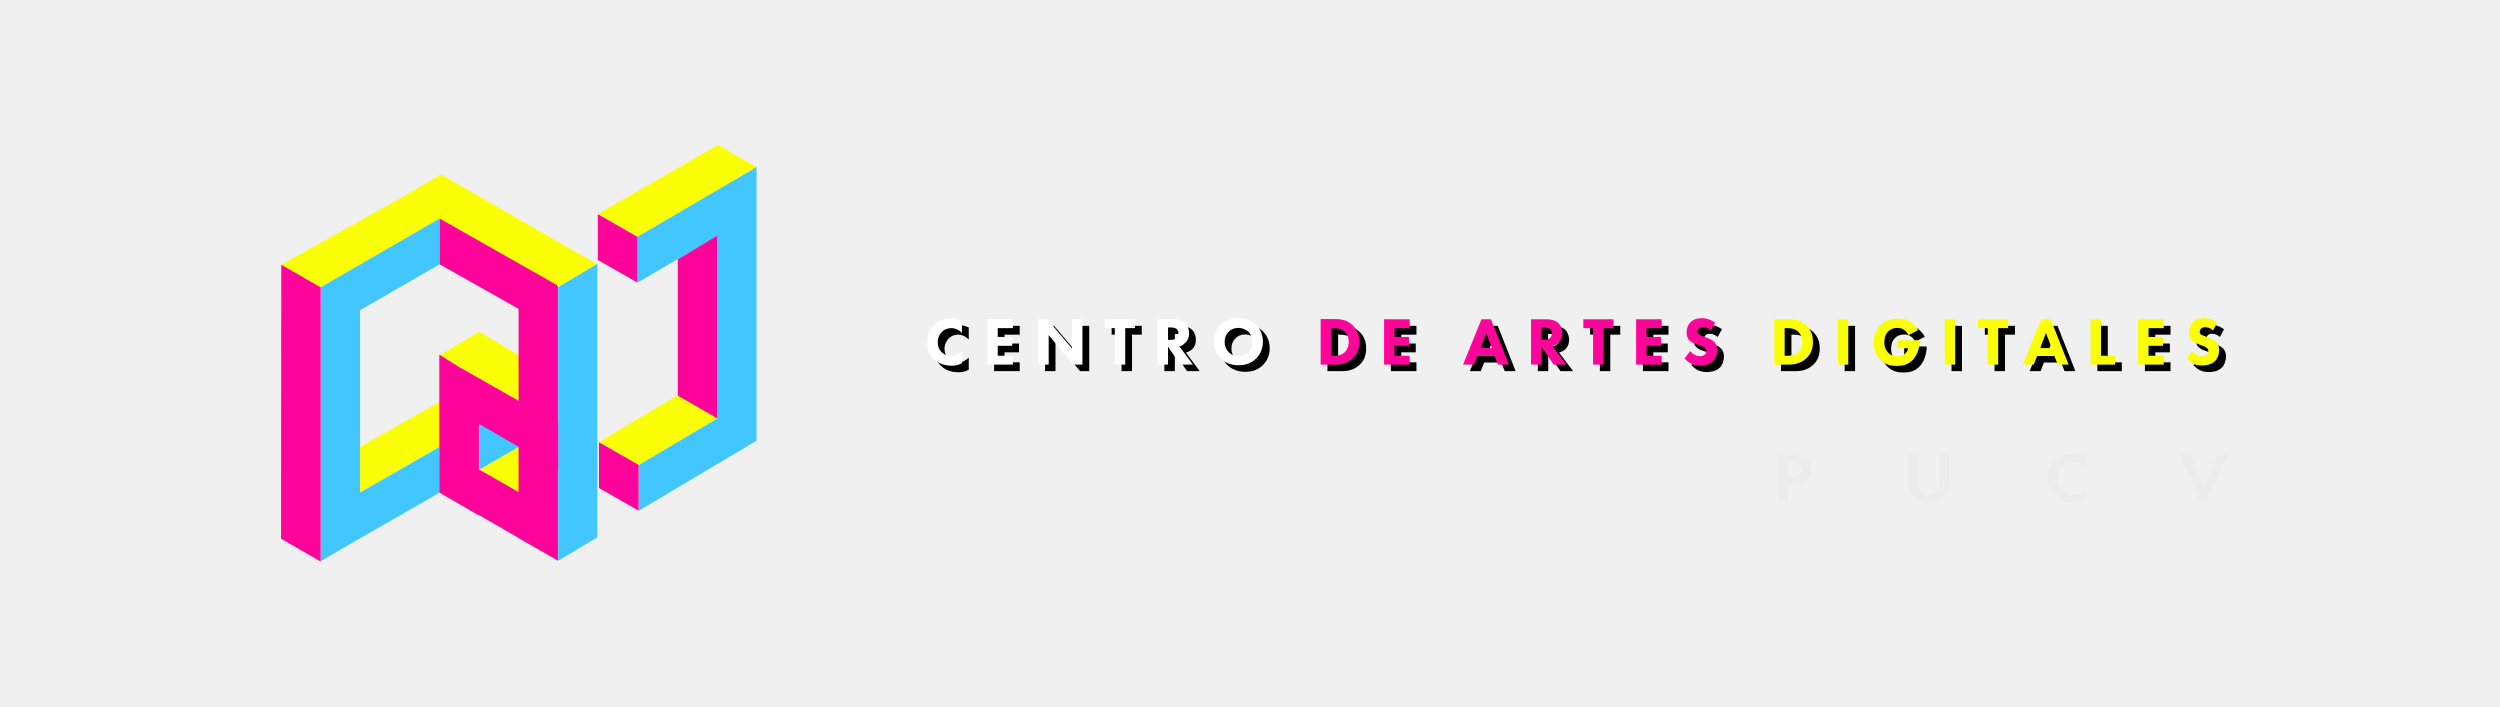
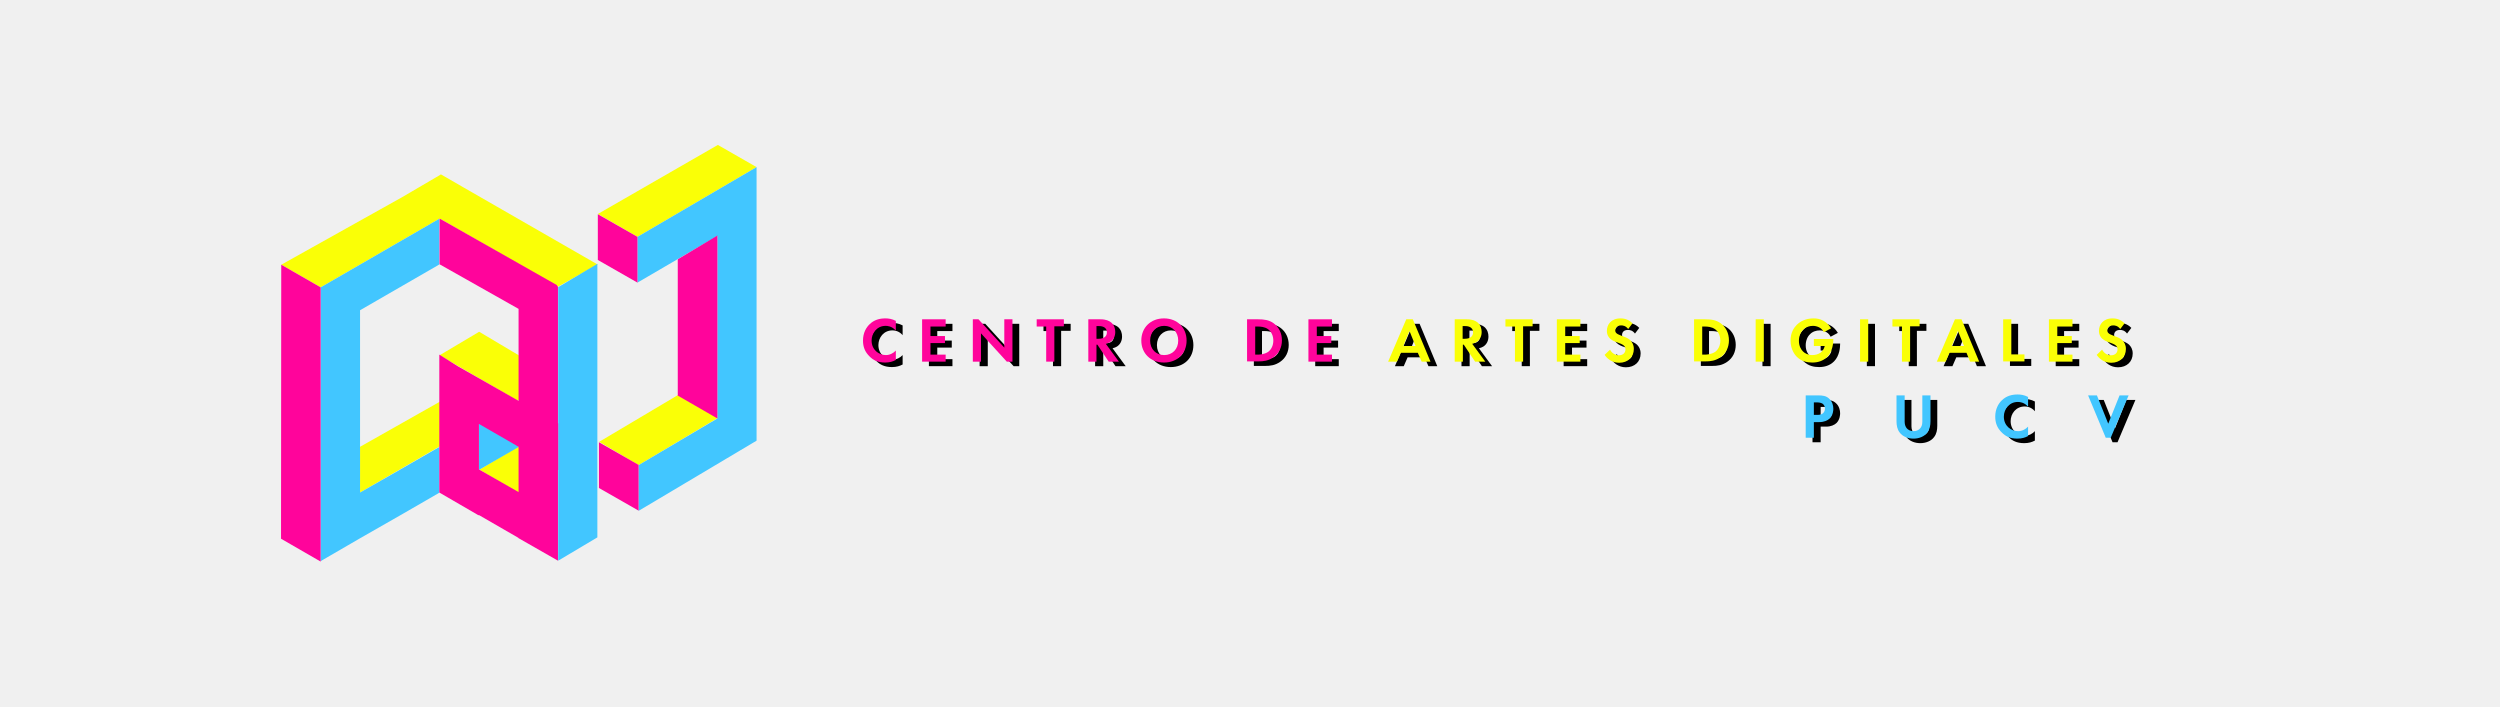
- <svg xmlns="http://www.w3.org/2000/svg" version="1.1" x="0px" y="0px" viewBox="0 0 1104 312" style="enable-background:new 0 0 1104 312;" xml:space="preserve">
+ <svg xmlns="http://www.w3.org/2000/svg" version="1.1" id="Capa_1" x="0px" y="0px" viewBox="0 0 1104 312" style="enable-background:new 0 0 1104 312;" xml:space="preserve">
  <style type="text/css">
- 	.st0{opacity:0.26;}
- 	.st1{fill:#E0E0E0;}
- 	.st2{fill:#FFFFFF;}
- 	.st3{fill:#FAFF06;}
- 	.st4{fill:#FF049B;}
- 	.st5{fill:#42C6FF;}
- 	.st6{fill-rule:evenodd;clip-rule:evenodd;fill:#FF049B;}
+ 	.st0{fill:#FAFF06;}
+ 	.st1{fill:#42C6FF;}
+ 	.st2{fill:#FF049B;}
+ 	.st3{fill-rule:evenodd;clip-rule:evenodd;fill:#FF049B;}
</style>
-   <g id="Capa_2">
-     <g class="st0">
-       <path class="st1" d="M785.3,200.9v20.8h4.3V214h2.8c2.6,0,4.4-0.7,5.6-1.8c1.7-1.6,1.8-3.8,1.8-4.7c0-1.5-0.5-3.5-2.3-5    c-1.6-1.3-3.4-1.6-5.9-1.6H785.3z M789.7,204.4h1.5c1,0,2.2,0.1,3.1,0.7c0.6,0.4,1.2,1.2,1.2,2.4c0,0.9-0.4,1.8-1.2,2.4    c-0.9,0.7-2,0.7-2.8,0.7h-1.8V204.4z" />
-       <path class="st1" d="M842.7,200.9v12.7c0,2,0.3,4,1.7,5.6c1.6,2,4.4,3,7.3,3c2.9,0,5.7-1,7.3-3c1.3-1.6,1.7-3.6,1.7-5.6v-12.7    h-4.3V214c0,1.6-0.6,2.6-1.1,3.1c-0.6,0.7-1.8,1.4-3.5,1.4c-1.7,0-2.9-0.7-3.5-1.4c-0.5-0.5-1.1-1.5-1.1-3.1v-13.1H842.7z" />
-       <path class="st1" d="M921.4,216.2c-1.3,1.4-3.1,2.3-5.2,2.3c-3.7,0-7.5-2.5-7.5-7.1c0-3.8,2.9-7.3,7.4-7.3c0.8,0,3.3,0.2,5.4,2.3    v-4.8c-2-1-3.9-1.3-5.5-1.3c-3.2,0-5.9,0.8-8.2,2.7c-1.9,1.7-3.6,4.4-3.6,8.2c0,3.1,1,5.7,3.6,8c1.9,1.7,4.2,2.9,8.1,2.9    c2.4,0,4.2-0.6,5.5-1.2V216.2z" />
-       <path class="st1" d="M962.5,200.9l9.3,20.8h2.6l9.4-20.8h-4.7l-5.9,14l-5.9-14H962.5z" />
-     </g>
+   <g id="Union">
+     <path class="st0" d="M264,94.5L317,64l17.1,9.8l-52.6,30.8L264,94.5z" />
+     <path class="st0" d="M194,96.6l0.1-0.1l52.3,30.1l17.5-9.8l-59.5-34.2l-9.7-5.6l0,0l-0.1-0.1v0.2L177.7,87l-53.5,29.9l17.4,10   L194,96.6z" />
+     <path class="st0" d="M229.1,197l-17.4,10.4l17.4,10.3l17.4-10.3L229.1,197z" />
+     <path class="st0" d="M159,197.3l35.2-19.9l17.1,9.8L159,217.5V197.3z" />
+     <path class="st0" d="M282,205.4l35.1-20.9l-17.8-10l-34.7,20.6L282,205.4z" />
+     <path class="st0" d="M211.6,146.5l-17.5,10.4l34.4,20l17.4-10L211.6,146.5z" />
  </g>
-   <g id="Capa_1">
-     <g id="CENTRO_DE_ARTES_DIGITALES_00000013875820712459761770000015360810743531299768_">
-       <path d="M427.7,158c-1.8,1.7-3.4,2.1-4.6,2.1c-2.5,0-3.9-1.3-4.3-1.7c-0.9-0.9-1.7-2.3-1.7-4.4c0-1.9,0.8-3.5,1.9-4.6    c1-1,2.4-1.6,4.1-1.6c2.1,0,3.7,1.1,4.7,2.1v-5.3c-1.9-0.8-3.5-1.1-4.8-1.1c-3.1,0-5.7,1.2-7.5,2.9c-1.8,1.7-3.1,4.4-3.1,7.5    c0,3.2,1.3,5.9,3.1,7.6c1.7,1.7,4.2,2.9,7.9,2.9c1.2,0,2.6-0.2,4.4-1.1V158z M450.3,143.9h-11.3v20h11.3V160h-6.7v-4.4h6.4v-3.9    h-6.4v-3.9h6.7V143.9z M466.1,163.9v-13l10.9,13h4v-20h-4.6v12.9l-10.9-12.9h-4v20H466.1z M504.2,147.8v-3.9h-13.3v3.9h4.4v16.1    h4.6v-16.1H504.2z M514.2,143.9v20h4.6V156l5.4,7.9h5.6l-6.1-8.2c1.1-0.3,2.1-0.9,2.8-1.5c1.3-1.3,1.6-2.8,1.6-4.1    c0-2.2-0.9-3.7-1.7-4.5c-1-0.9-2.6-1.7-5.1-1.7H514.2z M518.8,147.5h1.1c0.6,0,1.8,0.1,2.6,0.6c0.4,0.3,0.9,0.9,0.9,2    c0,1-0.4,1.6-0.8,2c-0.8,0.8-1.9,0.9-2.8,0.9h-1V147.5z M549.9,143.4c-4,0-6.5,1.6-7.8,2.9c-1.8,1.8-3.1,4.7-3.1,7.6    c0,2.9,1.2,5.6,3.1,7.4c1.5,1.4,4,2.9,7.8,2.9c3.4,0,5.9-1.1,7.7-2.9c2.2-2.1,3.1-4.8,3.1-7.5c0-3.1-1.2-5.7-3.1-7.6    C555.6,144.4,553,143.4,549.9,143.4z M549.9,147.7c1.8,0,3.4,0.8,4.4,1.7c0.9,0.9,1.7,2.4,1.7,4.5c0,2.3-1,3.7-1.7,4.5    c-1,1-2.4,1.7-4.4,1.7c-1.6,0-3-0.4-4.3-1.7c-1.2-1.2-1.8-2.7-1.8-4.5c0-2.2,0.9-3.7,1.8-4.5C546.6,148.3,548.1,147.7,549.9,147.7    z" />
-       <path d="M786.5,143.9v20h6.5c1.7,0,5.1-0.2,7.9-3c1.7-1.6,2.7-3.9,2.7-7.1c0-3.1-1.1-5.5-2.9-7.2c-2.5-2.4-5.2-2.8-7.9-2.8H786.5z     M791.1,147.8h1.2c1.4,0,3.4,0.2,4.9,1.7c0.8,0.8,1.7,2.2,1.7,4.3c0,2.2-0.9,3.9-2,4.8c-1.5,1.3-3.6,1.4-4.6,1.4h-1.2V147.8z     M814.6,143.9v20h4.6v-20H814.6z M840.9,156.7h4.8c-0.4,1.5-1.3,2.2-1.4,2.4c-0.4,0.4-1.5,1.1-3.5,1.1c-1.5,0-2.9-0.4-4-1.6    c-0.8-0.8-1.7-2.3-1.7-4.6c0-1.9,0.6-3.6,1.7-4.7c1-1,2.3-1.6,4.1-1.6c1.1,0,2.2,0.3,3.1,1c0.8,0.6,1.4,1.4,1.8,2.2l4.2-2.2    c-0.7-1.3-1.9-2.7-3.2-3.6c-1.9-1.2-4-1.5-5.6-1.5c-2.4,0-5.4,0.4-7.9,2.9c-1.7,1.7-2.9,4.3-2.9,7.6c0,4,1.8,6.4,2.9,7.6    c2.3,2.4,4.9,2.8,7.3,2.8c2.4,0,4.9-0.4,7.1-2.7c2.2-2.3,3.1-6,3.1-8.4V153h-9.9V156.7z M861.8,143.9v20h4.6v-20H861.8z     M889.8,147.8v-3.9h-13.3v3.9h4.3v16.1h4.6v-16.1H889.8z M911.7,163.9h4.8l-7.9-20h-4.2l-8.1,20h4.8l1.5-3.8h7.6L911.7,163.9z     M904,156.6l2.5-6.7l2.5,6.7H904z M926.2,143.9v20h10.8V160h-6.2v-16.1H926.2z M958.5,143.9h-11.3v20h11.3V160h-6.7v-4.4h6.4v-3.9    h-6.4v-3.9h6.7V143.9z M982.1,145.4c-2.3-1.7-4.6-2-5.9-2c-1.9,0-3.5,0.4-4.9,1.8c-1.2,1.2-1.7,2.7-1.7,4.5c0,1,0.2,2.4,1.2,3.5    c0.8,0.8,1.9,1.3,2.8,1.6l1.6,0.6c0.6,0.2,1.8,0.7,2.3,1.1c0.4,0.4,0.7,0.8,0.7,1.4c0,0.8-0.3,1.3-0.7,1.6    c-0.7,0.6-1.5,0.7-2.1,0.7c-0.9,0-1.7-0.2-2.5-0.7c-0.5-0.3-1.3-1-1.9-1.5l-2.4,3.3c0.8,0.8,1.9,1.7,2.9,2.2    c1.3,0.6,2.5,0.8,4,0.8c1.3,0,3.9-0.2,5.7-2c1.1-1.1,1.8-2.9,1.8-4.9c0-1.2-0.3-2.6-1.5-3.7c-0.8-0.8-1.9-1.2-2.7-1.5l-1.5-0.6    c-1.3-0.5-2-0.7-2.5-1.1c-0.3-0.3-0.4-0.6-0.4-1.1c0-0.5,0.2-1,0.5-1.3c0.5-0.6,1.3-0.7,2-0.7c0.6,0,1.9,0.1,3.4,1.4L982.1,145.4z    " />
-       <path d="M586.2,143.9v20h6.5c1.7,0,5.1-0.2,7.9-3c1.7-1.6,2.7-3.9,2.7-7.1c0-3.1-1.1-5.5-2.9-7.2c-2.5-2.4-5.2-2.8-7.9-2.8H586.2z     M590.8,147.8h1.2c1.4,0,3.4,0.2,4.9,1.7c0.8,0.8,1.7,2.2,1.7,4.3c0,2.2-0.9,3.9-1.9,4.8c-1.5,1.3-3.6,1.4-4.6,1.4h-1.2V147.8z     M625.5,143.9h-11.3v20h11.3V160h-6.7v-4.4h6.4v-3.9h-6.4v-3.9h6.7V143.9z M664.5,163.9h4.8l-7.9-20h-4.2l-8.1,20h4.8l1.5-3.8h7.6    L664.5,163.9z M656.8,156.6l2.5-6.7l2.5,6.7H656.8z M679.1,143.9v20h4.6V156l5.4,7.9h5.6l-6.2-8.2c1.1-0.3,2.1-0.9,2.8-1.5    c1.3-1.3,1.6-2.8,1.6-4.1c0-2.2-0.9-3.7-1.7-4.5c-1-0.9-2.6-1.7-5.1-1.7H679.1z M683.7,147.5h1.1c0.6,0,1.8,0.1,2.6,0.6    c0.4,0.3,0.9,0.9,0.9,2c0,1-0.4,1.6-0.8,2c-0.8,0.8-1.9,0.9-2.8,0.9h-1.1V147.5z M715.5,147.8v-3.9h-13.3v3.9h4.3v16.1h4.6v-16.1    H715.5z M736.8,143.9h-11.3v20h11.3V160h-6.7v-4.4h6.4v-3.9h-6.4v-3.9h6.7V143.9z M760.4,145.4c-2.3-1.7-4.6-2-5.9-2    c-1.9,0-3.5,0.4-5,1.8c-1.2,1.2-1.7,2.7-1.7,4.5c0,1,0.2,2.4,1.2,3.5c0.8,0.8,1.9,1.3,2.8,1.6l1.7,0.6c0.6,0.2,1.8,0.7,2.3,1.1    c0.4,0.4,0.7,0.8,0.7,1.4c0,0.8-0.3,1.3-0.7,1.6c-0.7,0.6-1.5,0.7-2.1,0.7c-0.9,0-1.7-0.2-2.5-0.7c-0.5-0.3-1.3-1-1.9-1.5    l-2.4,3.3c0.8,0.8,1.9,1.7,2.9,2.2c1.3,0.6,2.5,0.8,4,0.8c1.3,0,3.9-0.2,5.7-2c1.1-1.1,1.8-2.9,1.8-4.9c0-1.2-0.3-2.6-1.5-3.7    c-0.8-0.8-1.9-1.2-2.7-1.5l-1.5-0.6c-1.3-0.5-2-0.7-2.5-1.1c-0.3-0.3-0.5-0.6-0.5-1.1c0-0.5,0.2-1,0.5-1.3c0.5-0.6,1.3-0.7,2-0.7    c0.6,0,1.9,0.1,3.4,1.4L760.4,145.4z" />
-     </g>
-     <g id="CENTRO_DE_ARTES_DIGITALES">
-       <path class="st2" d="M424.7,155.1c-1.8,1.7-3.4,2.1-4.6,2.1c-2.5,0-3.9-1.3-4.3-1.7c-0.9-0.9-1.7-2.3-1.7-4.4    c0-1.9,0.8-3.5,1.9-4.6c1-1,2.4-1.6,4.1-1.6c2.1,0,3.7,1.1,4.7,2.1v-5.3c-1.9-0.8-3.5-1.1-4.8-1.1c-3.1,0-5.7,1.2-7.5,2.9    c-1.8,1.7-3.1,4.4-3.1,7.5c0,3.2,1.3,5.9,3.1,7.6c1.7,1.7,4.2,2.9,7.9,2.9c1.2,0,2.6-0.2,4.4-1.1V155.1z M447.3,141h-11.3v20h11.3    v-3.9h-6.7v-4.4h6.4v-3.9h-6.4v-3.9h6.7V141z M463.1,161v-13l10.9,13h4v-20h-4.6v12.9L462.5,141h-4v20H463.1z M501.2,144.9V141    h-13.3v3.9h4.4V161h4.6v-16.1H501.2z M511.2,141v20h4.6v-7.9l5.4,7.9h5.6l-6.1-8.2c1.1-0.3,2.1-0.9,2.8-1.5    c1.3-1.3,1.6-2.8,1.6-4.1c0-2.2-0.9-3.7-1.7-4.5c-1-0.9-2.6-1.7-5.1-1.7H511.2z M515.8,144.6h1.1c0.6,0,1.8,0.1,2.6,0.6    c0.4,0.3,0.9,0.9,0.9,2c0,1-0.4,1.6-0.8,2c-0.8,0.8-1.9,0.9-2.8,0.9h-1V144.6z M546.9,140.5c-4,0-6.5,1.6-7.8,2.9    c-1.8,1.8-3.1,4.7-3.1,7.6c0,2.9,1.2,5.6,3.1,7.4c1.5,1.4,4,2.9,7.8,2.9c3.4,0,5.9-1.1,7.7-2.9c2.2-2.1,3.1-4.8,3.1-7.5    c0-3.1-1.2-5.7-3.1-7.6C552.6,141.5,550,140.5,546.9,140.5z M546.9,144.8c1.8,0,3.4,0.8,4.4,1.7c0.9,0.9,1.7,2.4,1.7,4.5    c0,2.3-1,3.7-1.7,4.5c-1,1-2.4,1.7-4.4,1.7c-1.6,0-3-0.4-4.3-1.7c-1.2-1.2-1.8-2.7-1.8-4.5c0-2.2,0.9-3.7,1.8-4.5    C543.6,145.4,545.1,144.8,546.9,144.8z" />
-       <path class="st3" d="M783.5,141v20h6.5c1.7,0,5.1-0.2,7.9-3c1.7-1.6,2.7-3.9,2.7-7.1c0-3.1-1.1-5.5-2.9-7.2    c-2.5-2.4-5.2-2.8-7.9-2.8H783.5z M788.1,144.9h1.2c1.4,0,3.4,0.2,4.9,1.7c0.8,0.8,1.7,2.2,1.7,4.3c0,2.2-0.9,3.9-2,4.8    c-1.5,1.3-3.6,1.4-4.6,1.4h-1.2V144.9z M811.6,141v20h4.6v-20H811.6z M837.9,153.8h4.8c-0.4,1.5-1.3,2.2-1.4,2.4    c-0.4,0.4-1.5,1.1-3.5,1.1c-1.5,0-2.9-0.4-4-1.6c-0.8-0.8-1.7-2.3-1.7-4.6c0-1.9,0.6-3.6,1.7-4.7c1-1,2.3-1.6,4.1-1.6    c1.1,0,2.2,0.3,3.1,1c0.8,0.6,1.4,1.4,1.8,2.2l4.2-2.2c-0.7-1.3-1.9-2.7-3.2-3.6c-1.9-1.2-4-1.5-5.6-1.5c-2.4,0-5.4,0.4-7.9,2.9    c-1.7,1.7-2.9,4.3-2.9,7.6c0,4,1.8,6.4,2.9,7.6c2.3,2.4,4.9,2.8,7.3,2.8c2.4,0,4.9-0.4,7.1-2.7c2.2-2.3,3.1-6,3.1-8.4v-0.2h-9.9    V153.8z M858.8,141v20h4.6v-20H858.8z M886.8,144.9V141h-13.3v3.9h4.3V161h4.6v-16.1H886.8z M908.7,161h4.8l-7.9-20h-4.2l-8.1,20    h4.8l1.5-3.8h7.6L908.7,161z M901,153.7l2.5-6.7l2.5,6.7H901z M923.2,141v20h10.8v-3.9h-6.2V141H923.2z M955.5,141h-11.3v20h11.3    v-3.9h-6.7v-4.4h6.4v-3.9h-6.4v-3.9h6.7V141z M979.1,142.5c-2.3-1.7-4.6-2-5.9-2c-1.9,0-3.5,0.4-4.9,1.8c-1.2,1.2-1.7,2.7-1.7,4.5    c0,1,0.2,2.4,1.2,3.5c0.8,0.8,1.9,1.3,2.8,1.6l1.6,0.6c0.6,0.2,1.8,0.7,2.3,1.1c0.4,0.4,0.7,0.8,0.7,1.4c0,0.8-0.3,1.3-0.7,1.6    c-0.7,0.6-1.5,0.7-2.1,0.7c-0.9,0-1.7-0.2-2.5-0.7c-0.5-0.3-1.3-1-1.9-1.5l-2.4,3.3c0.8,0.8,1.9,1.7,2.9,2.2    c1.3,0.6,2.5,0.8,4,0.8c1.3,0,3.9-0.2,5.7-2c1.1-1.1,1.8-2.9,1.8-4.9c0-1.2-0.3-2.6-1.5-3.7c-0.8-0.8-1.9-1.2-2.7-1.5l-1.5-0.6    c-1.3-0.5-2-0.7-2.5-1.1c-0.3-0.3-0.4-0.6-0.4-1.1c0-0.5,0.2-1,0.5-1.3c0.5-0.6,1.3-0.7,2-0.7c0.6,0,1.9,0.1,3.4,1.4L979.1,142.5z    " />
-       <path class="st4" d="M583.2,141v20h6.5c1.7,0,5.1-0.2,7.9-3c1.7-1.6,2.7-3.9,2.7-7.1c0-3.1-1.1-5.5-2.9-7.2    c-2.5-2.4-5.2-2.8-7.9-2.8H583.2z M587.8,144.9h1.2c1.4,0,3.4,0.2,4.9,1.7c0.8,0.8,1.7,2.2,1.7,4.3c0,2.2-0.9,3.9-1.9,4.8    c-1.5,1.3-3.6,1.4-4.6,1.4h-1.2V144.9z M622.5,141h-11.3v20h11.3v-3.9h-6.7v-4.4h6.4v-3.9h-6.4v-3.9h6.7V141z M661.5,161h4.8    l-7.9-20h-4.2l-8.1,20h4.8l1.5-3.8h7.6L661.5,161z M653.8,153.7l2.5-6.7l2.5,6.7H653.8z M676.1,141v20h4.6v-7.9l5.4,7.9h5.6    l-6.2-8.2c1.1-0.3,2.1-0.9,2.8-1.5c1.3-1.3,1.6-2.8,1.6-4.1c0-2.2-0.9-3.7-1.7-4.5c-1-0.9-2.6-1.7-5.1-1.7H676.1z M680.7,144.6    h1.1c0.6,0,1.8,0.1,2.6,0.6c0.4,0.3,0.9,0.9,0.9,2c0,1-0.4,1.6-0.8,2c-0.8,0.8-1.9,0.9-2.8,0.9h-1.1V144.6z M712.5,144.9V141    h-13.3v3.9h4.3V161h4.6v-16.1H712.5z M733.8,141h-11.3v20h11.3v-3.9h-6.7v-4.4h6.4v-3.9h-6.4v-3.9h6.7V141z M757.4,142.5    c-2.3-1.7-4.6-2-5.9-2c-1.9,0-3.5,0.4-5,1.8c-1.2,1.2-1.7,2.7-1.7,4.5c0,1,0.2,2.4,1.2,3.5c0.8,0.8,1.9,1.3,2.8,1.6l1.7,0.6    c0.6,0.2,1.8,0.7,2.3,1.1c0.4,0.4,0.7,0.8,0.7,1.4c0,0.8-0.3,1.3-0.7,1.6c-0.7,0.6-1.5,0.7-2.1,0.7c-0.9,0-1.7-0.2-2.5-0.7    c-0.5-0.3-1.3-1-1.9-1.5l-2.4,3.3c0.8,0.8,1.9,1.7,2.9,2.2c1.3,0.6,2.5,0.8,4,0.8c1.3,0,3.9-0.2,5.7-2c1.1-1.1,1.8-2.9,1.8-4.9    c0-1.2-0.3-2.6-1.5-3.7c-0.8-0.8-1.9-1.2-2.7-1.5l-1.5-0.6c-1.3-0.5-2-0.7-2.5-1.1c-0.3-0.3-0.5-0.6-0.5-1.1c0-0.5,0.2-1,0.5-1.3    c0.5-0.6,1.3-0.7,2-0.7c0.6,0,1.9,0.1,3.4,1.4L757.4,142.5z" />
-     </g>
-     <g id="Union">
-       <path class="st3" d="M264,94.5L317,64l17.1,9.8l-52.6,30.8L264,94.5z" />
-       <path class="st3" d="M194,96.6l0.1-0.1l52.3,30.1l17.5-9.8l-59.5-34.2l-9.7-5.6l0,0l-0.1-0.1l0,0.2L177.7,87l-53.5,29.9l17.4,10    L194,96.6z" />
-       <path class="st3" d="M229.1,197l-17.4,10.4l17.4,10.3l17.4-10.3L229.1,197z" />
-       <path class="st3" d="M159,197.3l35.2-19.9l17.1,9.8L159,217.5V197.3z" />
-       <path class="st3" d="M282,205.4l35.1-20.9l-17.8-10l-34.7,20.6L282,205.4z" />
-       <path class="st3" d="M211.6,146.5l-17.5,10.4l34.4,20l17.4-10L211.6,146.5z" />
-     </g>
-     <g id="Union_2">
-       <path class="st5" d="M334.1,73.8l-52.6,30.8v20.2l35.3-20.6v80.6L282,205.4v20.2l52.1-31V73.8z" />
-       <path class="st5" d="M229,177.3l-17.5,10v20.2l17.5-10.1V177.3z" />
-       <path class="st5" d="M246.5,126.8l17.3-10.3v120.8l-17.3,10.3V126.8z" />
-       <path class="st5" d="M141.6,126.9L194,96.6v20.2l-35,20.2v80.5l17.5-10l17.5-10.1v20.2l-17.5,10.1l-17.5,10l-17.4,10.1V126.9z" />
-     </g>
-     <g id="Union_3">
-       <path class="st4" d="M281.5,104.6l-17.5-10v20.2l17.5,10V104.6z" />
-       <path class="st4" d="M316.8,104l-17.5,10.5v60.2l17.5,10.1V104z" />
-       <path class="st4" d="M141.6,126.9l-17.4-10l-0.1,121l17.5,10.1V126.9z" />
-       <path class="st4" d="M264.5,195.3l17.5,10v20.2l-17.5-10V195.3z" />
-       <path class="st6" d="M246.1,126l-52-29.5v20.2l34.9,19.7v40.6l-26.9-15.3l-8.1-5.1v60.9l17.4,10.1v-0.2l17.5,10.1v0.1l17.5,10    v-0.1l0.1,0.1l-0.1-0.2v-39.9l0.1,0.1V187l-0.1-0.1v-60.4l-0.4-0.2V126z M211.5,207.3l17.5,10v-20l-17.5-10.1V207.3z" />
-     </g>
+   <g id="Union_2">
+     <path class="st1" d="M334.1,73.8l-52.6,30.8v20.2l35.3-20.6v80.6L282,205.4v20.2l52.1-31V73.8z" />
+     <path class="st1" d="M229,177.3l-17.5,10v20.2l17.5-10.1V177.3z" />
+     <path class="st1" d="M246.5,126.8l17.3-10.3v120.8l-17.3,10.3L246.5,126.8L246.5,126.8z" />
+     <path class="st1" d="M141.6,126.9L194,96.6v20.2L159,137v80.5l17.5-10l17.5-10.1v20.2l-17.5,10.1l-17.5,10l-17.4,10.1V126.9z" />
+   </g>
+   <g id="Union_3">
+     <path class="st2" d="M281.5,104.6l-17.5-10v20.2l17.5,10V104.6z" />
+     <path class="st2" d="M316.8,104l-17.5,10.5v60.2l17.5,10.1V104z" />
+     <path class="st2" d="M141.6,126.9l-17.4-10l-0.1,121l17.5,10.1V126.9z" />
+     <path class="st2" d="M264.5,195.3l17.5,10v20.2l-17.5-10V195.3z" />
+     <path class="st3" d="M246.1,126l-52-29.5v20.2l34.9,19.7V177l-26.9-15.3l-8.1-5.1v60.9l17.4,10.1v-0.2l17.5,10.1v0.1l17.5,10v-0.1   l0.1,0.1l-0.1-0.2v-39.9l0.1,0.1V187l-0.1-0.1v-60.4l-0.4-0.2V126H246.1z M211.5,207.3l17.5,10v-20l-17.5-10.1V207.3z" />
+   </g>
+   <g>
+     <path d="M398.5,161c-1.1,0.6-2.6,1.1-4.6,1.1c-3.3,0-5.3-1.1-6.8-2.6c-2.2-2.1-3-4.4-3-7.1c0-3.4,1.4-5.8,3-7.3   c1.9-1.8,4.2-2.5,6.9-2.5c1.3,0,2.9,0.2,4.6,1.1v4.3c-1.7-2-3.8-2.1-4.5-2.1c-3.8,0-6.2,3.1-6.2,6.5c0,4.1,3.2,6.4,6.3,6.4   c1.7,0,3.3-0.8,4.4-2V161z" />
+     <path d="M420.6,146.2h-6.7v4.2h6.4v3.1h-6.4v5.1h6.7v3.1h-10.4V143h10.4V146.2z" />
+     <path d="M432.6,161.7V143h2.5l11.4,12.5V143h3.6v18.7h-2.5l-11.4-12.5v12.5H432.6z" />
+     <path d="M468.6,146.2v15.5H465v-15.5h-4.2V143h12v3.1H468.6z" />
+     <path d="M488.9,143c2.6,0,3.9,0.7,4.8,1.4c1.4,1.2,1.8,2.8,1.8,4.2c0,1.8-0.7,3.4-2.2,4.4c-0.5,0.3-1.1,0.6-2,0.8l5.8,7.9h-4.5   l-5-7.5h-0.4v7.5h-3.6V143H488.9z M487.2,151.6h1c0.7,0,3.6-0.1,3.6-2.8c0-2.8-2.9-2.8-3.5-2.8h-1.1V151.6z" />
+     <path d="M527,152.4c0,5.7-4.1,9.7-10,9.7c-5.9,0-10-4.1-10-9.7c0-5.7,4.1-9.8,10-9.8C522.9,142.6,527,146.7,527,152.4z    M523.3,152.4c0-3.8-2.6-6.5-6.2-6.5c-3.6,0-6.2,2.7-6.2,6.5c0,3.8,2.6,6.4,6.2,6.4C520.7,158.8,523.3,156.2,523.3,152.4z" />
+     <path d="M558.6,143c2.6,0,4.9,0.3,6.9,1.8c2.3,1.7,3.6,4.4,3.6,7.5c0,3.1-1.3,5.8-3.8,7.5c-2.2,1.5-4.2,1.8-6.8,1.8h-4.8V143H558.6   z M557.3,158.6h1.1c0.9,0,2.9-0.1,4.6-1.2c1.5-1.1,2.3-3,2.3-5c0-2-0.8-3.9-2.3-5c-1.5-1.1-3.4-1.2-4.6-1.2h-1.1V158.6z" />
+     <path d="M591.2,146.2h-6.7v4.2h6.4v3.1h-6.4v5.1h6.7v3.1h-10.4V143h10.4V146.2z" />
+     <path d="M629.1,157.8h-7.5l-1.7,3.9H616l8-18.7h2.9l7.8,18.7h-3.9L629.1,157.8z M628.1,154.8l-2.7-6.7l-2.7,6.7H628.1z" />
+     <path d="M650.7,143c2.6,0,3.9,0.7,4.8,1.4c1.4,1.2,1.8,2.8,1.8,4.2c0,1.8-0.7,3.4-2.2,4.4c-0.5,0.3-1.1,0.6-2,0.8l5.8,7.9h-4.5   l-5-7.5h-0.4v7.5h-3.6V143H650.7z M648.9,151.6h1c0.7,0,3.6-0.1,3.6-2.8c0-2.8-2.9-2.8-3.5-2.8h-1.1V151.6z" />
+     <path d="M675.6,146.2v15.5H672v-15.5h-4.2V143h12v3.1H675.6z" />
+     <path d="M700.9,146.2h-6.7v4.2h6.4v3.1h-6.4v5.1h6.7v3.1h-10.4V143h10.4V146.2z" />
+     <path d="M722,147.3c-1.1-1.5-2.4-1.6-3.1-1.6c-2,0-2.6,1.2-2.6,2.2c0,0.4,0.1,0.9,0.6,1.3c0.4,0.4,1.1,0.6,2.2,1.1   c1.5,0.5,2.8,1,3.8,1.9c0.8,0.8,1.6,2,1.6,3.9c0,3.6-2.6,6.1-6.5,6.1c-3.4,0-5.5-2.1-6.4-3.5l2.4-2.3c0.9,1.8,2.6,2.5,3.9,2.5   c1.7,0,2.9-1,2.9-2.6c0-0.7-0.2-1.2-0.7-1.7c-0.7-0.6-1.8-1-2.9-1.4c-1-0.3-2.2-0.8-3.1-1.6c-0.6-0.5-1.5-1.6-1.5-3.5   c0-2.7,1.8-5.5,6-5.5c1.2,0,3.4,0.2,5.3,2.2L722,147.3z" />
+     <path d="M756,143c2.6,0,4.9,0.3,6.9,1.8c2.3,1.7,3.6,4.4,3.6,7.5c0,3.1-1.3,5.8-3.8,7.5c-2.2,1.5-4.2,1.8-6.8,1.8h-4.8V143H756z    M754.7,158.6h1.1c0.9,0,2.9-0.1,4.6-1.2c1.5-1.1,2.3-3,2.3-5c0-2-0.8-3.9-2.3-5c-1.5-1.1-3.4-1.2-4.6-1.2h-1.1V158.6z" />
+     <path d="M781.9,143v18.7h-3.6V143H781.9z" />
+     <path d="M804,151.7h8.6v0.2c0,1.3-0.2,5.2-2.7,7.7c-1.9,1.9-4.3,2.5-6.6,2.5s-4.7-0.5-6.8-2.5c-0.6-0.6-2.8-3-2.8-7.2   c0-3.6,1.6-5.8,2.7-6.9c1.4-1.4,3.8-2.9,7.4-2.9c1.4,0,2.9,0.2,4.3,1c1.2,0.6,2.5,1.7,3.5,3.4l-3.2,1.7c-0.6-1.3-1.6-1.9-2.2-2.2   c-0.8-0.4-1.8-0.6-2.6-0.6c-1.5,0-3.2,0.5-4.3,1.7c-1.1,1-1.9,2.8-1.9,4.9c0,2.5,1.1,4,1.8,4.7c0.8,0.8,2.2,1.6,4.1,1.6   c1.2,0,2.6-0.3,3.7-1.1c0.7-0.6,1.5-1.5,1.8-2.9H804V151.7z" />
+     <path d="M828,143v18.7h-3.6V143H828z" />
+     <path d="M846.5,146.2v15.5h-3.6v-15.5h-4.2V143h12v3.1H846.5z" />
+     <path d="M871.4,157.8h-7.5l-1.7,3.9h-3.9l8-18.7h2.9l7.8,18.7H873L871.4,157.8z M870.3,154.8l-2.7-6.7l-2.7,6.7H870.3z" />
+     <path d="M891.2,143v15.5h5.8v3.1h-9.4V143H891.2z" />
+     <path d="M918.2,146.2h-6.7v4.2h6.4v3.1h-6.4v5.1h6.7v3.1h-10.4V143h10.4V146.2z" />
+     <path d="M939.3,147.3c-1.1-1.5-2.4-1.6-3.1-1.6c-2,0-2.6,1.2-2.6,2.2c0,0.4,0.1,0.9,0.6,1.3c0.4,0.4,1.1,0.6,2.2,1.1   c1.5,0.5,2.8,1,3.8,1.9c0.8,0.8,1.6,2,1.6,3.9c0,3.6-2.6,6.1-6.5,6.1c-3.4,0-5.5-2.1-6.4-3.5l2.4-2.3c0.9,1.8,2.6,2.5,3.9,2.5   c1.7,0,2.9-1,2.9-2.6c0-0.7-0.2-1.2-0.7-1.7c-0.7-0.6-1.8-1-2.9-1.4c-1-0.3-2.2-0.8-3.1-1.6c-0.6-0.5-1.5-1.6-1.5-3.5   c0-2.7,1.8-5.5,6-5.5c1.2,0,3.4,0.2,5.3,2.2L939.3,147.3z" />
+     <path d="M805.8,176.6c2.1,0,3.6,0.2,4.9,1.4c1.5,1.3,1.9,3.2,1.9,4.5c0,0.7-0.1,2.7-1.5,4.2c-1,1-2.6,1.7-4.7,1.7H804v6.9h-3.6   v-18.7H805.8z M804,185.2h1.5c0.7,0,1.6,0,2.4-0.6c0.7-0.5,1-1.4,1-2.2c0-1-0.5-1.7-1-2.1c-0.8-0.5-1.7-0.6-2.6-0.6H804V185.2z" />
+     <path d="M844.1,176.6v11.7c0,1.4,0.5,2.3,0.9,2.8c0.5,0.6,1.5,1.3,3,1.3s2.4-0.6,3-1.3c0.4-0.5,0.9-1.3,0.9-2.8v-11.7h3.6V188   c0,1.8-0.3,3.6-1.4,5c-1.3,1.8-3.7,2.7-6.1,2.7c-2.4,0-4.8-0.9-6.1-2.7c-1.1-1.4-1.4-3.2-1.4-5v-11.4H844.1z" />
+     <path d="M898.5,194.6c-1.1,0.6-2.6,1.1-4.6,1.1c-3.3,0-5.3-1.1-6.8-2.6c-2.2-2.1-3-4.4-3-7.1c0-3.4,1.4-5.8,3-7.3   c1.9-1.8,4.2-2.5,6.9-2.5c1.3,0,2.9,0.2,4.6,1.1v4.3c-1.7-2-3.8-2.1-4.5-2.1c-3.8,0-6.2,3.1-6.2,6.5c0,4.1,3.2,6.4,6.3,6.4   c1.7,0,3.3-0.8,4.4-2V194.6z" />
+     <path d="M929,176.6l5,12.5l5-12.5h4l-7.9,18.7h-2.2l-7.8-18.7H929z" />
+   </g>
+   <g>
+     <path class="st2" d="M395.5,159c-1.1,0.6-2.6,1.1-4.6,1.1c-3.3,0-5.3-1.1-6.8-2.6c-2.2-2.1-3-4.4-3-7.1c0-3.4,1.4-5.8,3-7.3   c1.9-1.8,4.2-2.5,6.9-2.5c1.3,0,2.9,0.2,4.6,1.1v4.3c-1.7-2-3.8-2.1-4.5-2.1c-3.8,0-6.2,3.1-6.2,6.5c0,4.1,3.2,6.4,6.3,6.4   c1.7,0,3.3-0.8,4.4-2V159z" />
+     <path class="st2" d="M417.6,144.2h-6.7v4.2h6.4v3.1h-6.4v5.1h6.7v3.1h-10.4V141h10.4V144.2z" />
+     <path class="st2" d="M429.6,159.7V141h2.5l11.4,12.5V141h3.6v18.7h-2.5l-11.4-12.5v12.5H429.6z" />
+     <path class="st2" d="M465.6,144.2v15.5H462v-15.5h-4.2V141h12v3.1H465.6z" />
+     <path class="st2" d="M485.9,141c2.6,0,3.9,0.7,4.8,1.4c1.4,1.2,1.8,2.8,1.8,4.2c0,1.8-0.7,3.4-2.2,4.4c-0.5,0.3-1.1,0.6-2,0.8   l5.8,7.9h-4.5l-5-7.5h-0.4v7.5h-3.6V141H485.9z M484.2,149.6h1c0.7,0,3.6-0.1,3.6-2.8c0-2.8-2.9-2.8-3.5-2.8h-1.1V149.6z" />
+     <path class="st2" d="M524,150.4c0,5.7-4.1,9.7-10,9.7s-10-4.1-10-9.7c0-5.7,4.1-9.8,10-9.8S524,144.7,524,150.4z M520.3,150.4   c0-3.8-2.6-6.5-6.2-6.5s-6.2,2.7-6.2,6.5c0,3.8,2.6,6.4,6.2,6.4S520.3,154.2,520.3,150.4z" />
+     <path class="st2" d="M555.6,141c2.6,0,4.9,0.3,6.9,1.8c2.3,1.7,3.6,4.4,3.6,7.5c0,3.1-1.3,5.8-3.8,7.5c-2.2,1.5-4.2,1.8-6.8,1.8   h-4.8V141H555.6z M554.3,156.6h1.1c0.9,0,2.9-0.1,4.6-1.2c1.5-1.1,2.3-3,2.3-5c0-2-0.8-3.9-2.3-5c-1.5-1.1-3.4-1.2-4.6-1.2h-1.1   V156.6z" />
+     <path class="st2" d="M588.2,144.2h-6.7v4.2h6.4v3.1h-6.4v5.1h6.7v3.1h-10.4V141h10.4V144.2z" />
+     <path class="st0" d="M626.1,155.8h-7.5l-1.7,3.9H613l8-18.7h2.9l7.8,18.7h-3.9L626.1,155.8z M625.1,152.8l-2.7-6.7l-2.7,6.7H625.1z   " />
+     <path class="st0" d="M647.7,141c2.6,0,3.9,0.7,4.8,1.4c1.4,1.2,1.8,2.8,1.8,4.2c0,1.8-0.7,3.4-2.2,4.4c-0.5,0.3-1.1,0.6-2,0.8   l5.8,7.9h-4.5l-5-7.5h-0.4v7.5h-3.6V141H647.7z M645.9,149.6h1c0.7,0,3.6-0.1,3.6-2.8c0-2.8-2.9-2.8-3.5-2.8h-1.1V149.6z" />
+     <path class="st0" d="M672.6,144.2v15.5H669v-15.5h-4.2V141h12v3.1H672.6z" />
+     <path class="st0" d="M697.9,144.2h-6.7v4.2h6.4v3.1h-6.4v5.1h6.7v3.1h-10.4V141h10.4V144.2z" />
+     <path class="st0" d="M719,145.3c-1.1-1.5-2.4-1.6-3.1-1.6c-2,0-2.6,1.2-2.6,2.2c0,0.4,0.1,0.9,0.6,1.3c0.4,0.4,1.1,0.6,2.2,1.1   c1.5,0.5,2.8,1,3.8,1.9c0.8,0.8,1.6,2,1.6,3.9c0,3.6-2.6,6.1-6.5,6.1c-3.4,0-5.5-2.1-6.4-3.5l2.4-2.3c0.9,1.8,2.6,2.5,3.9,2.5   c1.7,0,2.9-1,2.9-2.6c0-0.7-0.2-1.2-0.7-1.7c-0.7-0.6-1.8-1-2.9-1.4c-1-0.3-2.2-0.8-3.1-1.6c-0.6-0.5-1.5-1.6-1.5-3.5   c0-2.7,1.8-5.5,6-5.5c1.2,0,3.4,0.2,5.3,2.2L719,145.3z" />
+     <path class="st0" d="M753,141c2.6,0,4.9,0.3,6.9,1.8c2.3,1.7,3.6,4.4,3.6,7.5c0,3.1-1.3,5.8-3.8,7.5c-2.2,1.5-4.2,1.8-6.8,1.8h-4.8   V141H753z M751.7,156.6h1.1c0.9,0,2.9-0.1,4.6-1.2c1.5-1.1,2.3-3,2.3-5c0-2-0.8-3.9-2.3-5c-1.5-1.1-3.4-1.2-4.6-1.2h-1.1V156.6z" />
+     <path class="st0" d="M778.9,141v18.7h-3.6V141H778.9z" />
+     <path class="st0" d="M801,149.7h8.6v0.2c0,1.3-0.2,5.2-2.7,7.7c-1.9,1.9-4.3,2.5-6.6,2.5c-2.3,0-4.7-0.5-6.8-2.5   c-0.6-0.6-2.8-3-2.8-7.2c0-3.6,1.6-5.8,2.7-6.9c1.4-1.4,3.8-2.9,7.4-2.9c1.4,0,2.9,0.2,4.3,1c1.2,0.6,2.5,1.7,3.5,3.4l-3.2,1.7   c-0.6-1.3-1.6-1.9-2.2-2.2c-0.8-0.4-1.8-0.6-2.6-0.6c-1.5,0-3.2,0.5-4.3,1.7c-1.1,1-1.9,2.8-1.9,4.9c0,2.5,1.1,4,1.8,4.7   c0.8,0.8,2.2,1.6,4.1,1.6c1.2,0,2.6-0.3,3.7-1.1c0.7-0.6,1.5-1.5,1.8-2.9H801V149.7z" />
+     <path class="st0" d="M825,141v18.7h-3.6V141H825z" />
+     <path class="st0" d="M843.5,144.2v15.5h-3.6v-15.5h-4.2V141h12v3.1H843.5z" />
+     <path class="st0" d="M868.4,155.8h-7.5l-1.7,3.9h-3.9l8-18.7h2.9l7.8,18.7H870L868.4,155.8z M867.3,152.8l-2.7-6.7l-2.7,6.7H867.3z   " />
+     <path class="st0" d="M888.2,141v15.5h5.8v3.1h-9.4V141H888.2z" />
+     <path class="st0" d="M915.2,144.2h-6.7v4.2h6.4v3.1h-6.4v5.1h6.7v3.1h-10.4V141h10.4V144.2z" />
+     <path class="st0" d="M936.3,145.3c-1.1-1.5-2.4-1.6-3.1-1.6c-2,0-2.6,1.2-2.6,2.2c0,0.4,0.1,0.9,0.6,1.3c0.4,0.4,1.1,0.6,2.2,1.1   c1.5,0.5,2.8,1,3.8,1.9c0.8,0.8,1.6,2,1.6,3.9c0,3.6-2.6,6.1-6.5,6.1c-3.4,0-5.5-2.1-6.4-3.5l2.4-2.3c0.9,1.8,2.6,2.5,3.9,2.5   c1.7,0,2.9-1,2.9-2.6c0-0.7-0.2-1.2-0.7-1.7c-0.7-0.6-1.8-1-2.9-1.4c-1-0.3-2.2-0.8-3.1-1.6c-0.6-0.5-1.5-1.6-1.5-3.5   c0-2.7,1.8-5.5,6-5.5c1.2,0,3.4,0.2,5.3,2.2L936.3,145.3z" />
+     <path class="st1" d="M802.8,174.6c2.1,0,3.6,0.2,4.9,1.4c1.5,1.3,1.9,3.2,1.9,4.5c0,0.7-0.1,2.7-1.5,4.2c-1,1-2.6,1.7-4.7,1.7H801   v6.9h-3.6v-18.7H802.8z M801,183.2h1.5c0.7,0,1.6,0,2.4-0.6c0.7-0.5,1-1.4,1-2.2c0-1-0.5-1.7-1-2.1c-0.8-0.5-1.7-0.6-2.6-0.6H801   V183.2z" />
+     <path class="st1" d="M841.1,174.6v11.7c0,1.4,0.5,2.3,0.9,2.8c0.5,0.6,1.5,1.3,3,1.3s2.4-0.6,3-1.3c0.4-0.5,0.9-1.3,0.9-2.8v-11.7   h3.6V186c0,1.8-0.3,3.6-1.4,5c-1.3,1.8-3.7,2.7-6.1,2.7s-4.8-0.9-6.1-2.7c-1.1-1.4-1.4-3.2-1.4-5v-11.4H841.1z" />
+     <path class="st1" d="M895.5,192.6c-1.1,0.6-2.6,1.1-4.6,1.1c-3.3,0-5.3-1.1-6.8-2.6c-2.2-2.1-3-4.4-3-7.1c0-3.4,1.4-5.8,3-7.3   c1.9-1.8,4.2-2.5,6.9-2.5c1.3,0,2.9,0.2,4.6,1.1v4.3c-1.7-2-3.8-2.1-4.5-2.1c-3.8,0-6.2,3.1-6.2,6.5c0,4.1,3.2,6.4,6.3,6.4   c1.7,0,3.3-0.8,4.4-2V192.6z" />
+     <path class="st1" d="M926,174.6l5,12.5l5-12.5h4l-7.9,18.7h-2.2l-7.8-18.7H926z" />
  </g>
</svg>
